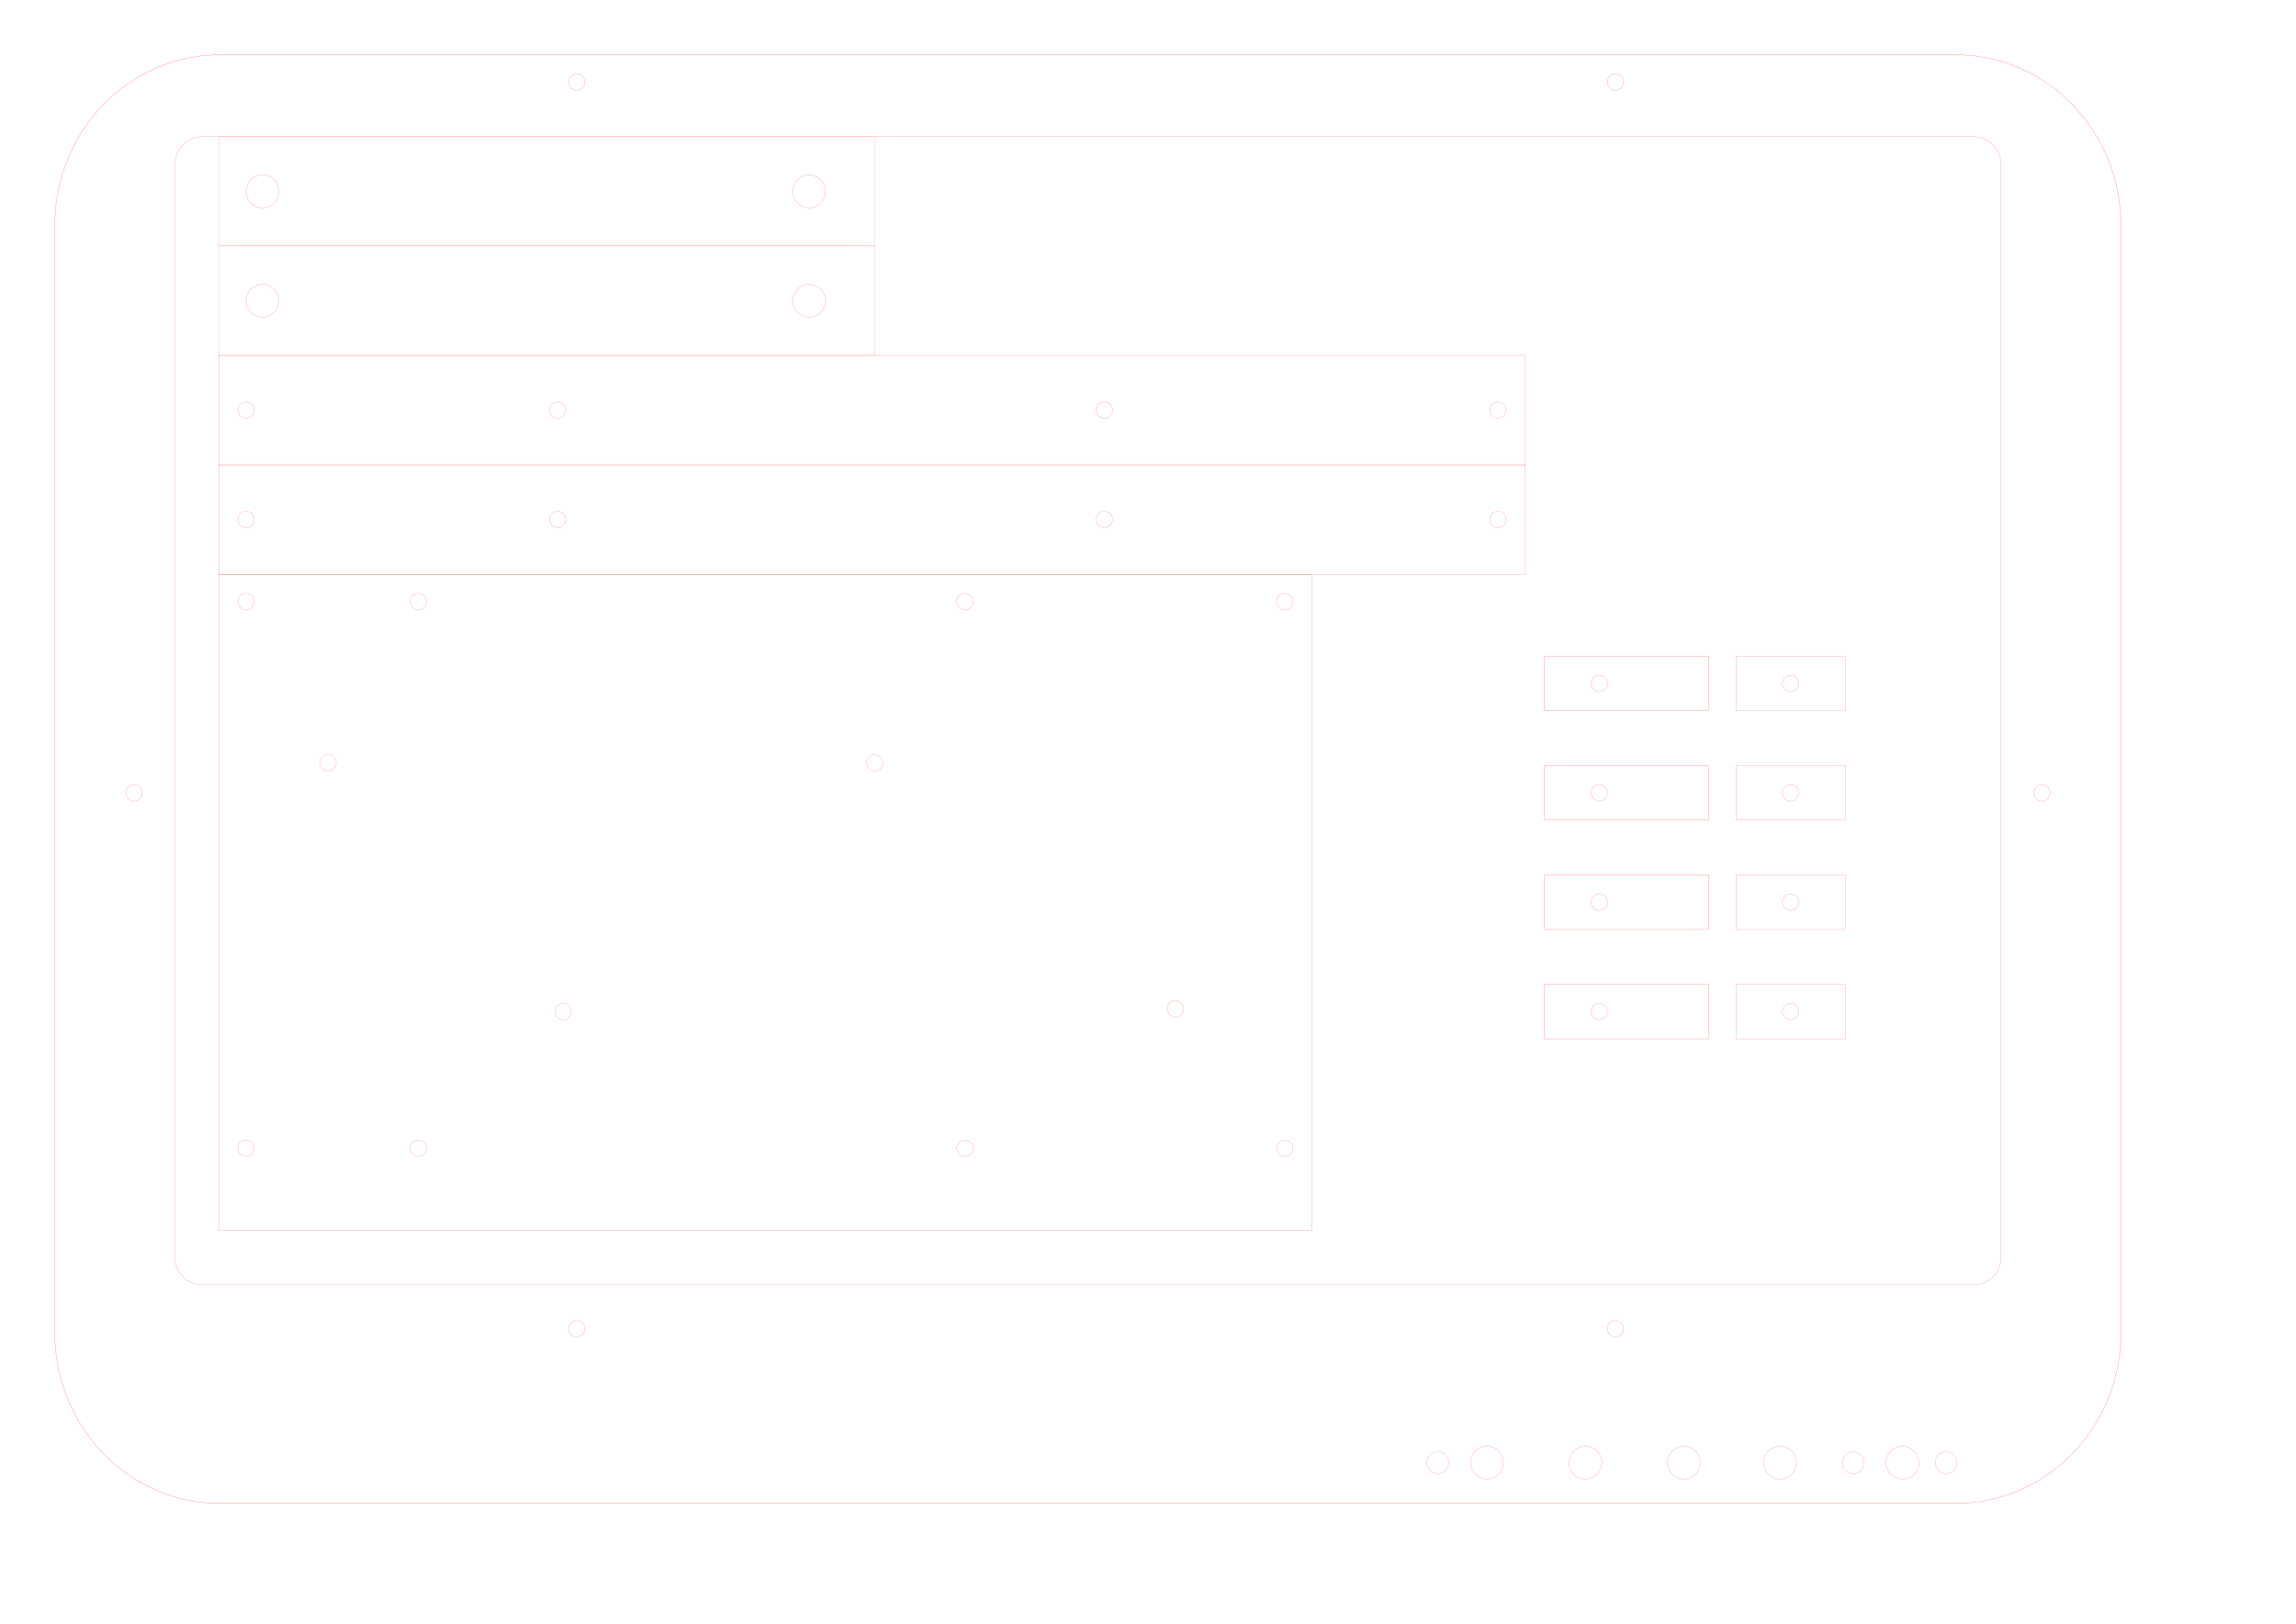
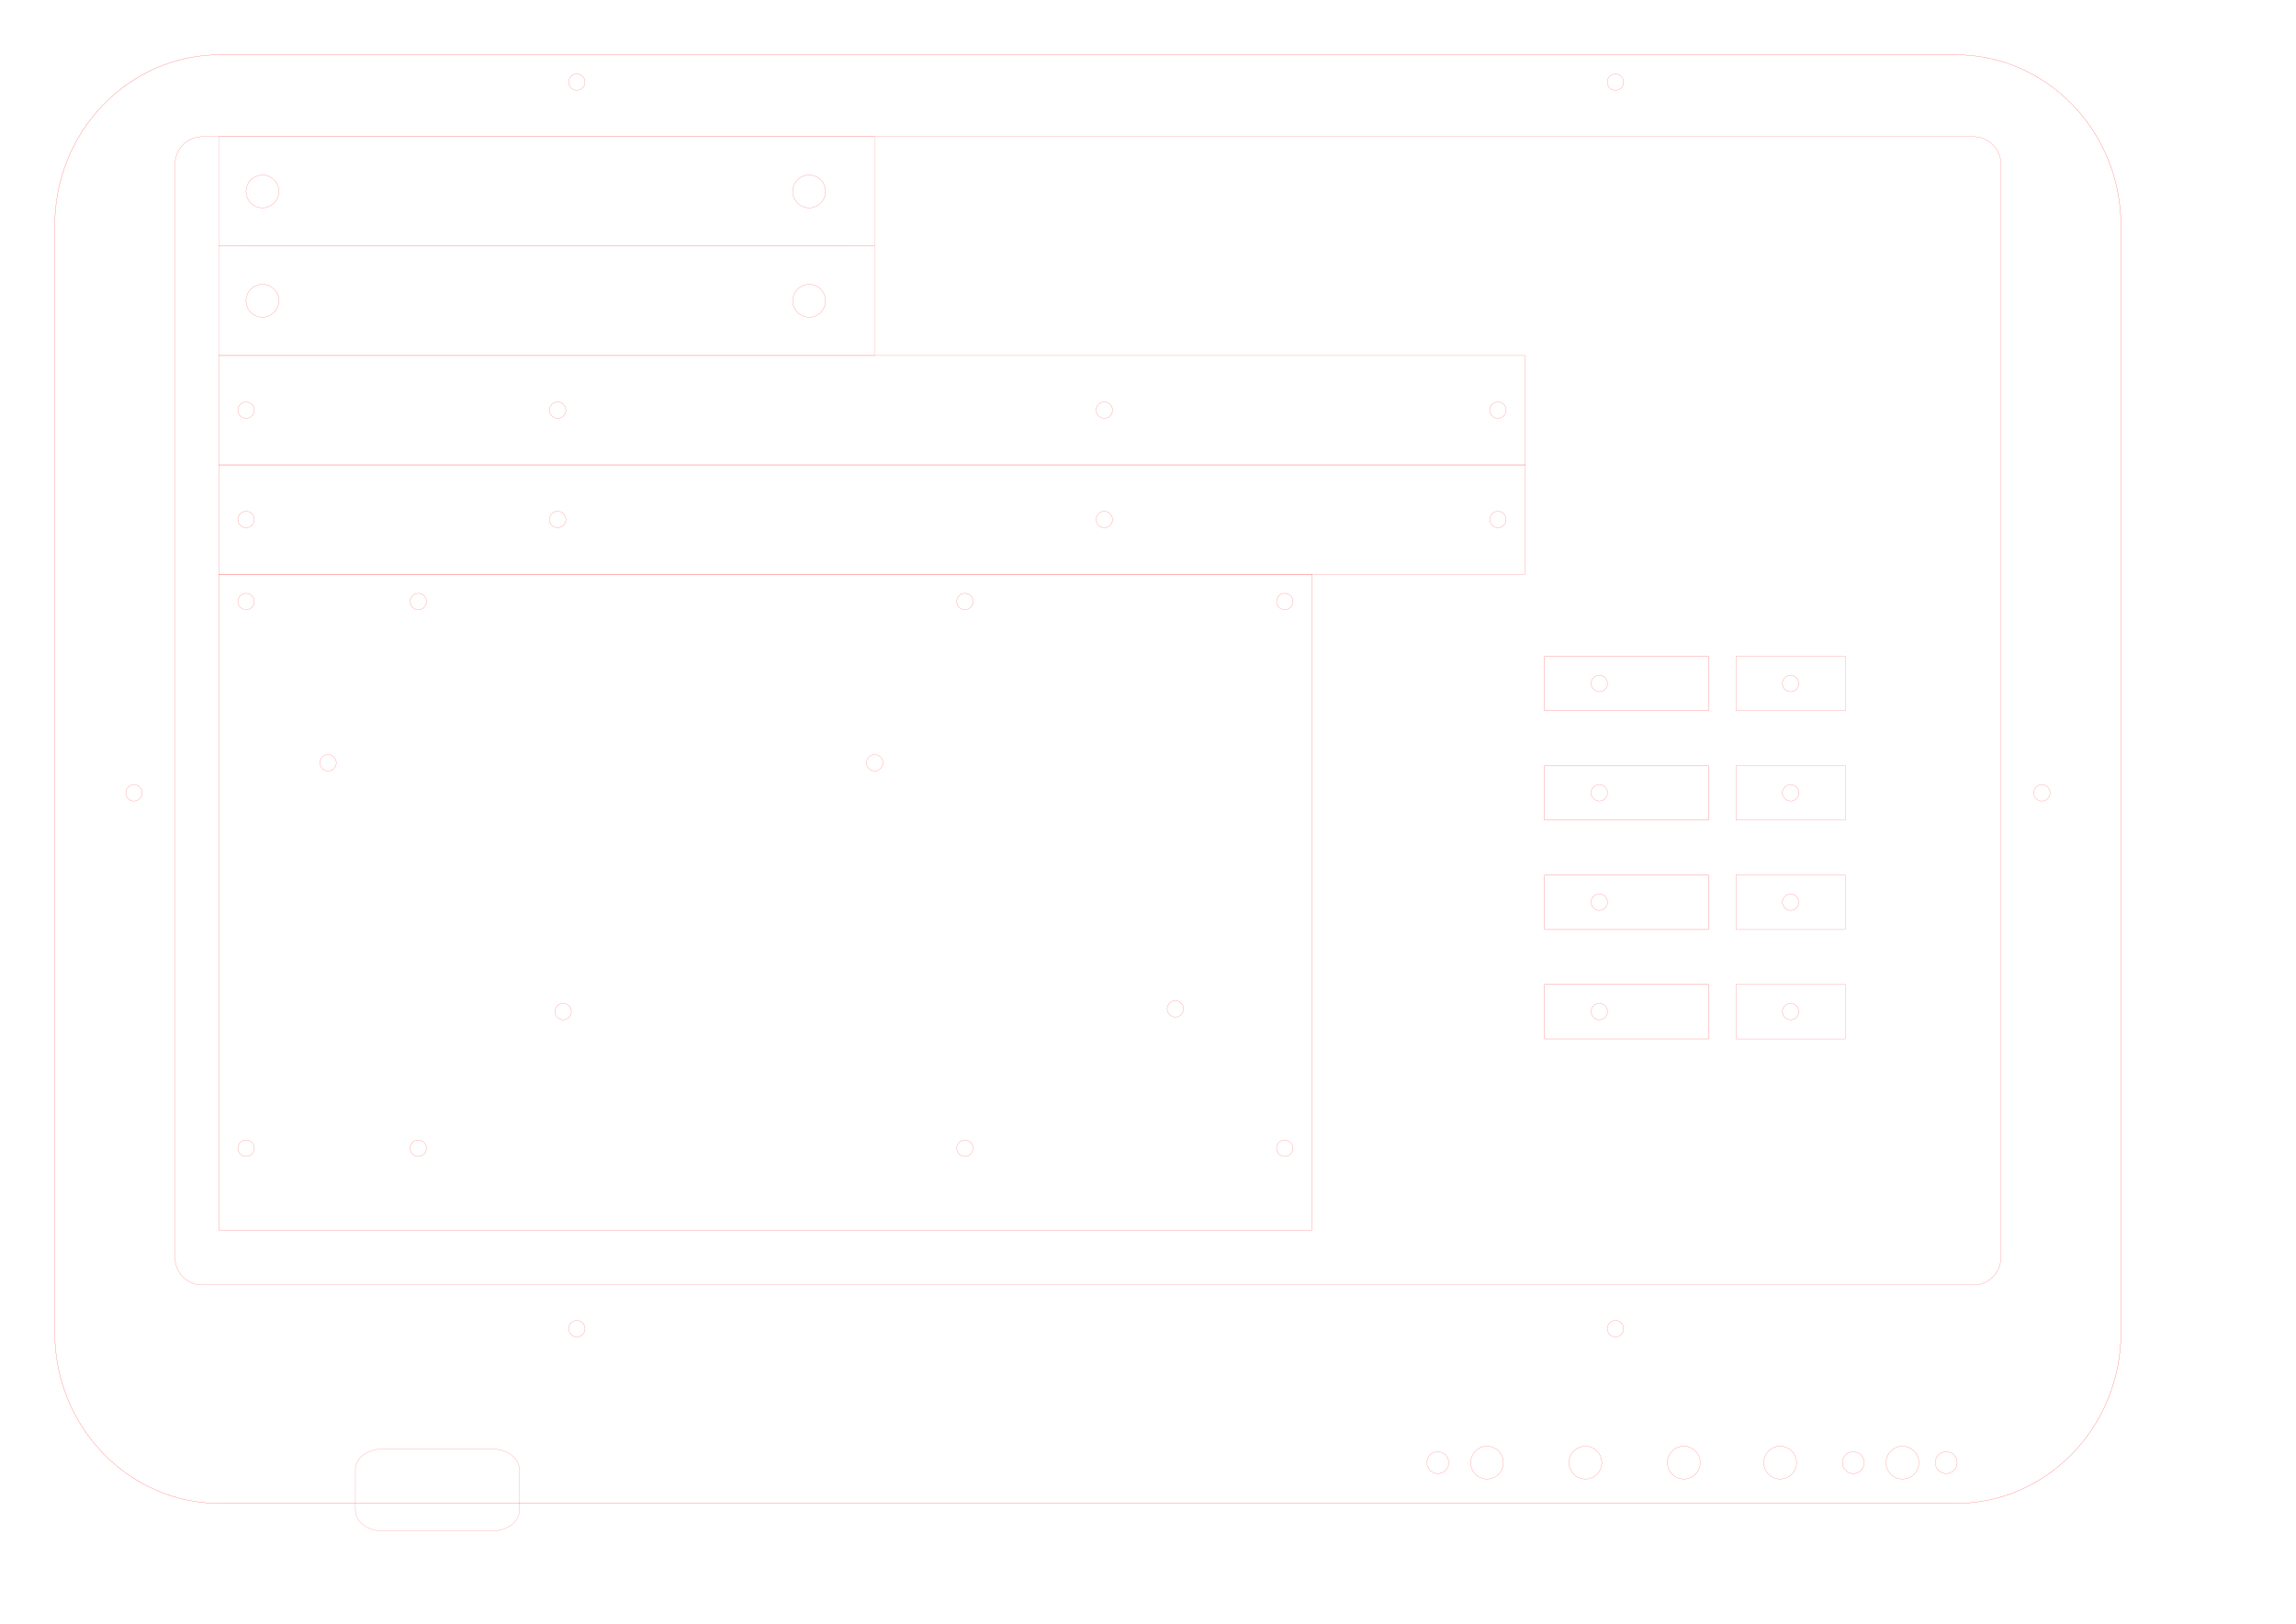
<svg xmlns="http://www.w3.org/2000/svg" width="420mm" height="297mm" viewBox="0 0 420 297" version="1.1" id="svg5">
  <defs id="defs2" />
  <g id="layer1">
    <rect style="fill:none;stroke:#ff0000;stroke-width:0.031;stroke-linejoin:miter;stroke-dasharray:none;stroke-opacity:1" id="rect111" width="377.969" height="264.969" x="10.016" y="10.016" ry="31.262" rx="30.265" />
    <rect style="fill:none;stroke:#ff0000;stroke-width:0.025;stroke-linejoin:miter;stroke-dasharray:none;stroke-opacity:1" id="rect2792" width="334" height="210" x="32.013" y="25.013" rx="5" ry="5" />
    <path style="fill:none;stroke:#ff0000;stroke-width:0.025;stroke-linejoin:miter;stroke-dasharray:none;stroke-opacity:1" d="M 40.013,65.013 H 279.012 v 20 h -9.795 v 3e-4 H 49.808 v -3e-4 h -9.795 z" id="path4364-3-6-7" />
    <path style="fill:none;stroke:#ff0000;stroke-width:0.018;stroke-linejoin:miter;stroke-dasharray:none;stroke-opacity:1" d="M 40.009,45.009 H 159.991 v 20.008 h -4.917 v 3e-4 H 44.926 v -3e-4 h -4.917 z" id="path4364-3-6-7-2" />
    <path style="fill:none;stroke:#ff0000;stroke-width:0.025;stroke-linejoin:miter;stroke-dasharray:none;stroke-opacity:1" d="M 40.013,85.013 H 279.012 v 20 h -9.795 v 3e-4 H 49.808 v -3e-4 h -9.795 z" id="path4364-3-6-7-5" />
    <rect style="fill:none;stroke:#ff0000;stroke-width:0.028;stroke-linejoin:miter;stroke-dasharray:none;stroke-opacity:1" id="rect4676" width="199.998" x="40.014" y="105.014" height="119.997" />
    <circle style="fill:none;stroke:#ff0000;stroke-width:0.025;stroke-linejoin:miter;stroke-dasharray:none;stroke-opacity:1" id="path6146" cx="105.513" cy="15.013" r="1.5" />
    <circle style="fill:none;stroke:#ff0000;stroke-width:0.025;stroke-linejoin:miter;stroke-dasharray:none;stroke-opacity:1" id="path6146-3" cx="295.513" cy="15.013" r="1.5" />
    <circle style="fill:none;stroke:#ff0000;stroke-width:0.025;stroke-linejoin:miter;stroke-dasharray:none;stroke-opacity:1" id="path6146-5" cx="105.513" cy="243.013" r="1.5" />
    <circle style="fill:none;stroke:#ff0000;stroke-width:0.025;stroke-linejoin:miter;stroke-dasharray:none;stroke-opacity:1" id="path6146-6" cx="295.513" cy="243.013" r="1.5" />
    <ellipse style="fill:none;stroke:#ff0000;stroke-width:0.025;stroke-linejoin:miter;stroke-dasharray:none;stroke-opacity:1" id="path6146-0" cx="45.013" cy="75.013" rx="1.5" ry="1.5" />
    <circle style="fill:none;stroke:#ff0000;stroke-width:0.025;stroke-linejoin:miter;stroke-dasharray:none;stroke-opacity:1" id="path6146-61" cx="102.013" cy="75.013" r="1.5" />
    <circle style="fill:none;stroke:#ff0000;stroke-width:0.025;stroke-linejoin:miter;stroke-dasharray:none;stroke-opacity:1" id="path6146-8" cx="202.013" cy="75.013" r="1.5" />
    <circle style="fill:none;stroke:#ff0000;stroke-width:0.025;stroke-linejoin:miter;stroke-dasharray:none;stroke-opacity:1" id="path6146-60" cx="274.013" cy="75.013" r="1.5" />
    <circle style="fill:none;stroke:#ff0000;stroke-width:0.025;stroke-linejoin:miter;stroke-dasharray:none;stroke-opacity:1" id="path6146-93" cx="45.013" cy="95.013" r="1.5" />
    <circle style="fill:none;stroke:#ff0000;stroke-width:0.025;stroke-linejoin:miter;stroke-dasharray:none;stroke-opacity:1" id="path6146-62" cx="274.013" cy="95.013" r="1.5" />
    <circle style="fill:none;stroke:#ff0000;stroke-width:0.025;stroke-linejoin:miter;stroke-dasharray:none;stroke-opacity:1" id="path6146-7" cx="102.013" cy="95.013" r="1.5" />
    <circle style="fill:none;stroke:#ff0000;stroke-width:0.025;stroke-linejoin:miter;stroke-dasharray:none;stroke-opacity:1" id="path6146-92" cx="202.013" cy="95.013" r="1.5" />
    <circle style="fill:none;stroke:#ff0000;stroke-width:0.025;stroke-linejoin:miter;stroke-dasharray:none;stroke-opacity:1" id="path6146-02" cx="45.013" cy="110.013" r="1.5" />
    <circle style="fill:none;stroke:#ff0000;stroke-width:0.025;stroke-linejoin:miter;stroke-dasharray:none;stroke-opacity:1" id="path6146-37" cx="45.013" cy="210.013" r="1.5" />
    <circle style="fill:none;stroke:#ff0000;stroke-width:0.025;stroke-linejoin:miter;stroke-dasharray:none;stroke-opacity:1" id="path6146-59" cx="235.013" cy="210.013" r="1.5" />
    <circle style="fill:none;stroke:#ff0000;stroke-width:0.025;stroke-linejoin:miter;stroke-dasharray:none;stroke-opacity:1" id="path6146-22" cx="235.013" cy="110.013" r="1.5" />
    <circle style="fill:none;stroke:#ff0000;stroke-width:0.025;stroke-linejoin:miter;stroke-dasharray:none;stroke-opacity:1" id="path6146-59-2" cx="76.513" cy="210.013" r="1.5" />
    <circle style="fill:none;stroke:#ff0000;stroke-width:0.025;stroke-linejoin:miter;stroke-dasharray:none;stroke-opacity:1" id="path6146-22-9" cx="76.513" cy="110.013" r="1.5" />
    <circle style="fill:none;stroke:#ff0000;stroke-width:0.025;stroke-linejoin:miter;stroke-dasharray:none;stroke-opacity:1" id="path6146-59-2-1" cx="176.513" cy="210.013" r="1.5" />
    <circle style="fill:none;stroke:#ff0000;stroke-width:0.025;stroke-linejoin:miter;stroke-dasharray:none;stroke-opacity:1" id="path6146-22-9-2" cx="176.513" cy="110.013" r="1.5" />
    <circle style="fill:none;stroke:#ff0000;stroke-width:0.025;stroke-linejoin:miter;stroke-dasharray:none;stroke-opacity:1" id="path6146-89" cx="215.013" cy="-184.513" r="1.5" transform="scale(1,-1)" />
    <circle style="fill:none;stroke:#ff0000;stroke-width:0.025;stroke-linejoin:miter;stroke-dasharray:none;stroke-opacity:1" id="path6146-73" cx="103.013" cy="-185.013" r="1.5" transform="scale(1,-1)" />
    <circle style="fill:none;stroke:#ff0000;stroke-width:0.025;stroke-linejoin:miter;stroke-dasharray:none;stroke-opacity:1" id="path6146-89-6" cx="160.013" cy="-139.513" r="1.5" transform="scale(1,-1)" />
    <circle style="fill:none;stroke:#ff0000;stroke-width:0.025;stroke-linejoin:miter;stroke-dasharray:none;stroke-opacity:1" id="path6146-89-6-1" cx="60.013" cy="-139.513" r="1.5" transform="scale(1,-1)" />
    <rect style="fill:none;stroke:#ff0000;stroke-width:0.031;stroke-linejoin:miter;stroke-dasharray:none;stroke-opacity:1" id="rect7374-3" width="29.969" height="9.994" x="282.557" y="120.016" />
    <circle style="fill:none;stroke:#ff0000;stroke-width:0.025;stroke-linejoin:miter;stroke-dasharray:none;stroke-opacity:1" id="path6146-2-2-1" cx="292.554" cy="125.013" r="1.5" />
    <rect style="fill:none;stroke:#ff0000;stroke-width:0.031;stroke-linejoin:miter;stroke-dasharray:none;stroke-opacity:1" id="rect7374-3-4" width="29.969" height="9.994" x="282.557" y="140.016" />
    <circle style="fill:none;stroke:#ff0000;stroke-width:0.025;stroke-linejoin:miter;stroke-dasharray:none;stroke-opacity:1" id="path6146-2-2-1-7" cx="292.554" cy="145.013" r="1.5" />
    <rect style="fill:none;stroke:#ff0000;stroke-width:0.031;stroke-linejoin:miter;stroke-dasharray:none;stroke-opacity:1" id="rect7374-3-45" width="29.969" height="9.994" x="282.557" y="160.016" />
    <circle style="fill:none;stroke:#ff0000;stroke-width:0.025;stroke-linejoin:miter;stroke-dasharray:none;stroke-opacity:1" id="path6146-2-2-1-0" cx="292.554" cy="165.013" r="1.5" />
    <rect style="fill:none;stroke:#ff0000;stroke-width:0.031;stroke-linejoin:miter;stroke-dasharray:none;stroke-opacity:1" id="rect7374-3-6" width="29.969" height="9.994" x="282.557" y="180.016" />
    <circle style="fill:none;stroke:#ff0000;stroke-width:0.025;stroke-linejoin:miter;stroke-dasharray:none;stroke-opacity:1" id="path6146-2-2-1-1" cx="292.554" cy="185.013" r="1.5" />
    <g id="g7405-9-0" transform="translate(317.5418,120)">
      <rect style="fill:none;stroke:#ff0000;stroke-width:0.025;stroke-linejoin:miter;stroke-dasharray:none;stroke-opacity:1" id="rect7374-3-63" width="20" height="10" x="0.013" y="0.013" />
      <circle style="fill:none;stroke:#ff0000;stroke-width:0.025;stroke-linejoin:miter;stroke-dasharray:none;stroke-opacity:1" id="path6146-2-2-1-2" cx="10.013" cy="5.013" r="1.5" />
    </g>
    <g id="g7405-9-06" transform="translate(317.5418,140)">
      <rect style="fill:none;stroke:#ff0000;stroke-width:0.025;stroke-linejoin:miter;stroke-dasharray:none;stroke-opacity:1" id="rect7374-3-1" width="20" height="10" x="0.013" y="0.013" />
      <circle style="fill:none;stroke:#ff0000;stroke-width:0.025;stroke-linejoin:miter;stroke-dasharray:none;stroke-opacity:1" id="path6146-2-2-1-5" cx="10.013" cy="5.013" r="1.5" />
    </g>
    <g id="g7405-9-5" transform="translate(317.5418,160)">
      <rect style="fill:none;stroke:#ff0000;stroke-width:0.025;stroke-linejoin:miter;stroke-dasharray:none;stroke-opacity:1" id="rect7374-3-47" width="20" height="10" x="0.013" y="0.013" />
      <circle style="fill:none;stroke:#ff0000;stroke-width:0.025;stroke-linejoin:miter;stroke-dasharray:none;stroke-opacity:1" id="path6146-2-2-1-6" cx="10.013" cy="5.013" r="1.5" />
    </g>
    <g id="g7405-9-56" transform="translate(317.5418,180)">
      <rect style="fill:none;stroke:#ff0000;stroke-width:0.025;stroke-linejoin:miter;stroke-dasharray:none;stroke-opacity:1" id="rect7374-3-9" width="20" height="10" x="0.013" y="0.013" />
      <circle style="fill:none;stroke:#ff0000;stroke-width:0.025;stroke-linejoin:miter;stroke-dasharray:none;stroke-opacity:1" id="path6146-2-2-1-3" cx="10.013" cy="5.013" r="1.5" />
    </g>
    <circle style="fill:none;stroke:#ff0000;stroke-width:0.025;stroke-linejoin:miter;stroke-dasharray:none;stroke-opacity:1" id="path6146-89-6-7-4" cx="339.013" cy="267.513" r="2" />
    <circle style="fill:none;stroke:#ff0000;stroke-width:0.025;stroke-linejoin:miter;stroke-dasharray:none;stroke-opacity:1" id="path6146-89-6-7-5" cx="325.637" cy="267.513" r="3" />
    <circle style="fill:none;stroke:#ff0000;stroke-width:0.025;stroke-linejoin:miter;stroke-dasharray:none;stroke-opacity:1" id="path6146-89-6-7-2" cx="308.013" cy="267.513" r="3" />
    <circle style="fill:none;stroke:#ff0000;stroke-width:0.025;stroke-linejoin:miter;stroke-dasharray:none;stroke-opacity:1" id="path6146-89-6-7-54" cx="348.013" cy="267.513" r="3" />
    <circle style="fill:none;stroke:#ff0000;stroke-width:0.025;stroke-linejoin:miter;stroke-dasharray:none;stroke-opacity:1" id="path6146-89-6-7-7" cx="290.013" cy="267.513" r="3" />
    <circle style="fill:none;stroke:#ff0000;stroke-width:0.025;stroke-linejoin:miter;stroke-dasharray:none;stroke-opacity:1" id="path6146-89-6-7-44" cx="263.013" cy="267.513" r="2" />
    <circle style="fill:none;stroke:#ff0000;stroke-width:0.025;stroke-linejoin:miter;stroke-dasharray:none;stroke-opacity:1" id="path6146-89-6-7-3" cx="272.013" cy="267.513" r="3" />
    <circle style="fill:none;stroke:#ff0000;stroke-width:0.025;stroke-linejoin:miter;stroke-dasharray:none;stroke-opacity:1" id="path6146-89-6-7-54-0" cx="356.013" cy="267.513" r="2" />
    <circle style="fill:none;stroke:#ff0000;stroke-width:0.025;stroke-linejoin:miter;stroke-dasharray:none;stroke-opacity:1" id="path9868" cx="48.013" cy="55.013" r="3" />
    <circle style="fill:none;stroke:#ff0000;stroke-width:0.025;stroke-linejoin:miter;stroke-dasharray:none;stroke-opacity:1" id="path9868-7" cx="148.013" cy="55.013" r="3" />
    <path style="fill:none;stroke:#ff0000;stroke-width:0.018;stroke-linejoin:miter;stroke-dasharray:none;stroke-opacity:1" d="M 40.009,25.009 H 159.991 v 20.008 h -4.917 v 3e-4 H 44.926 v -3e-4 h -4.917 z" id="path4364-3-6-7-2-2" />
    <circle style="fill:none;stroke:#ff0000;stroke-width:0.025;stroke-linejoin:miter;stroke-dasharray:none;stroke-opacity:1" id="path9868-2" cx="48.013" cy="35.013" r="3" />
    <circle style="fill:none;stroke:#ff0000;stroke-width:0.025;stroke-linejoin:miter;stroke-dasharray:none;stroke-opacity:1" id="path9868-7-6" cx="148.013" cy="35.013" r="3" />
    <circle style="fill:none;stroke:#ff0000;stroke-width:0.025;stroke-linejoin:miter;stroke-dasharray:none;stroke-opacity:1" id="path6146-93-1" cx="24.513" cy="145.013" r="1.5" />
    <circle style="fill:none;stroke:#ff0000;stroke-width:0.025;stroke-linejoin:miter;stroke-dasharray:none;stroke-opacity:1" id="path6146-93-1-0" cx="373.513" cy="145.013" r="1.5" />
+     <rect style="fill:none;stroke:#ff0000;stroke-width:0.022;stroke-dasharray:none;stroke-opacity:1" id="rect5113" width="30.003" height="15.003" x="65.011" y="265.011" rx="5.001" ry="3.751" />
  </g>
</svg>
